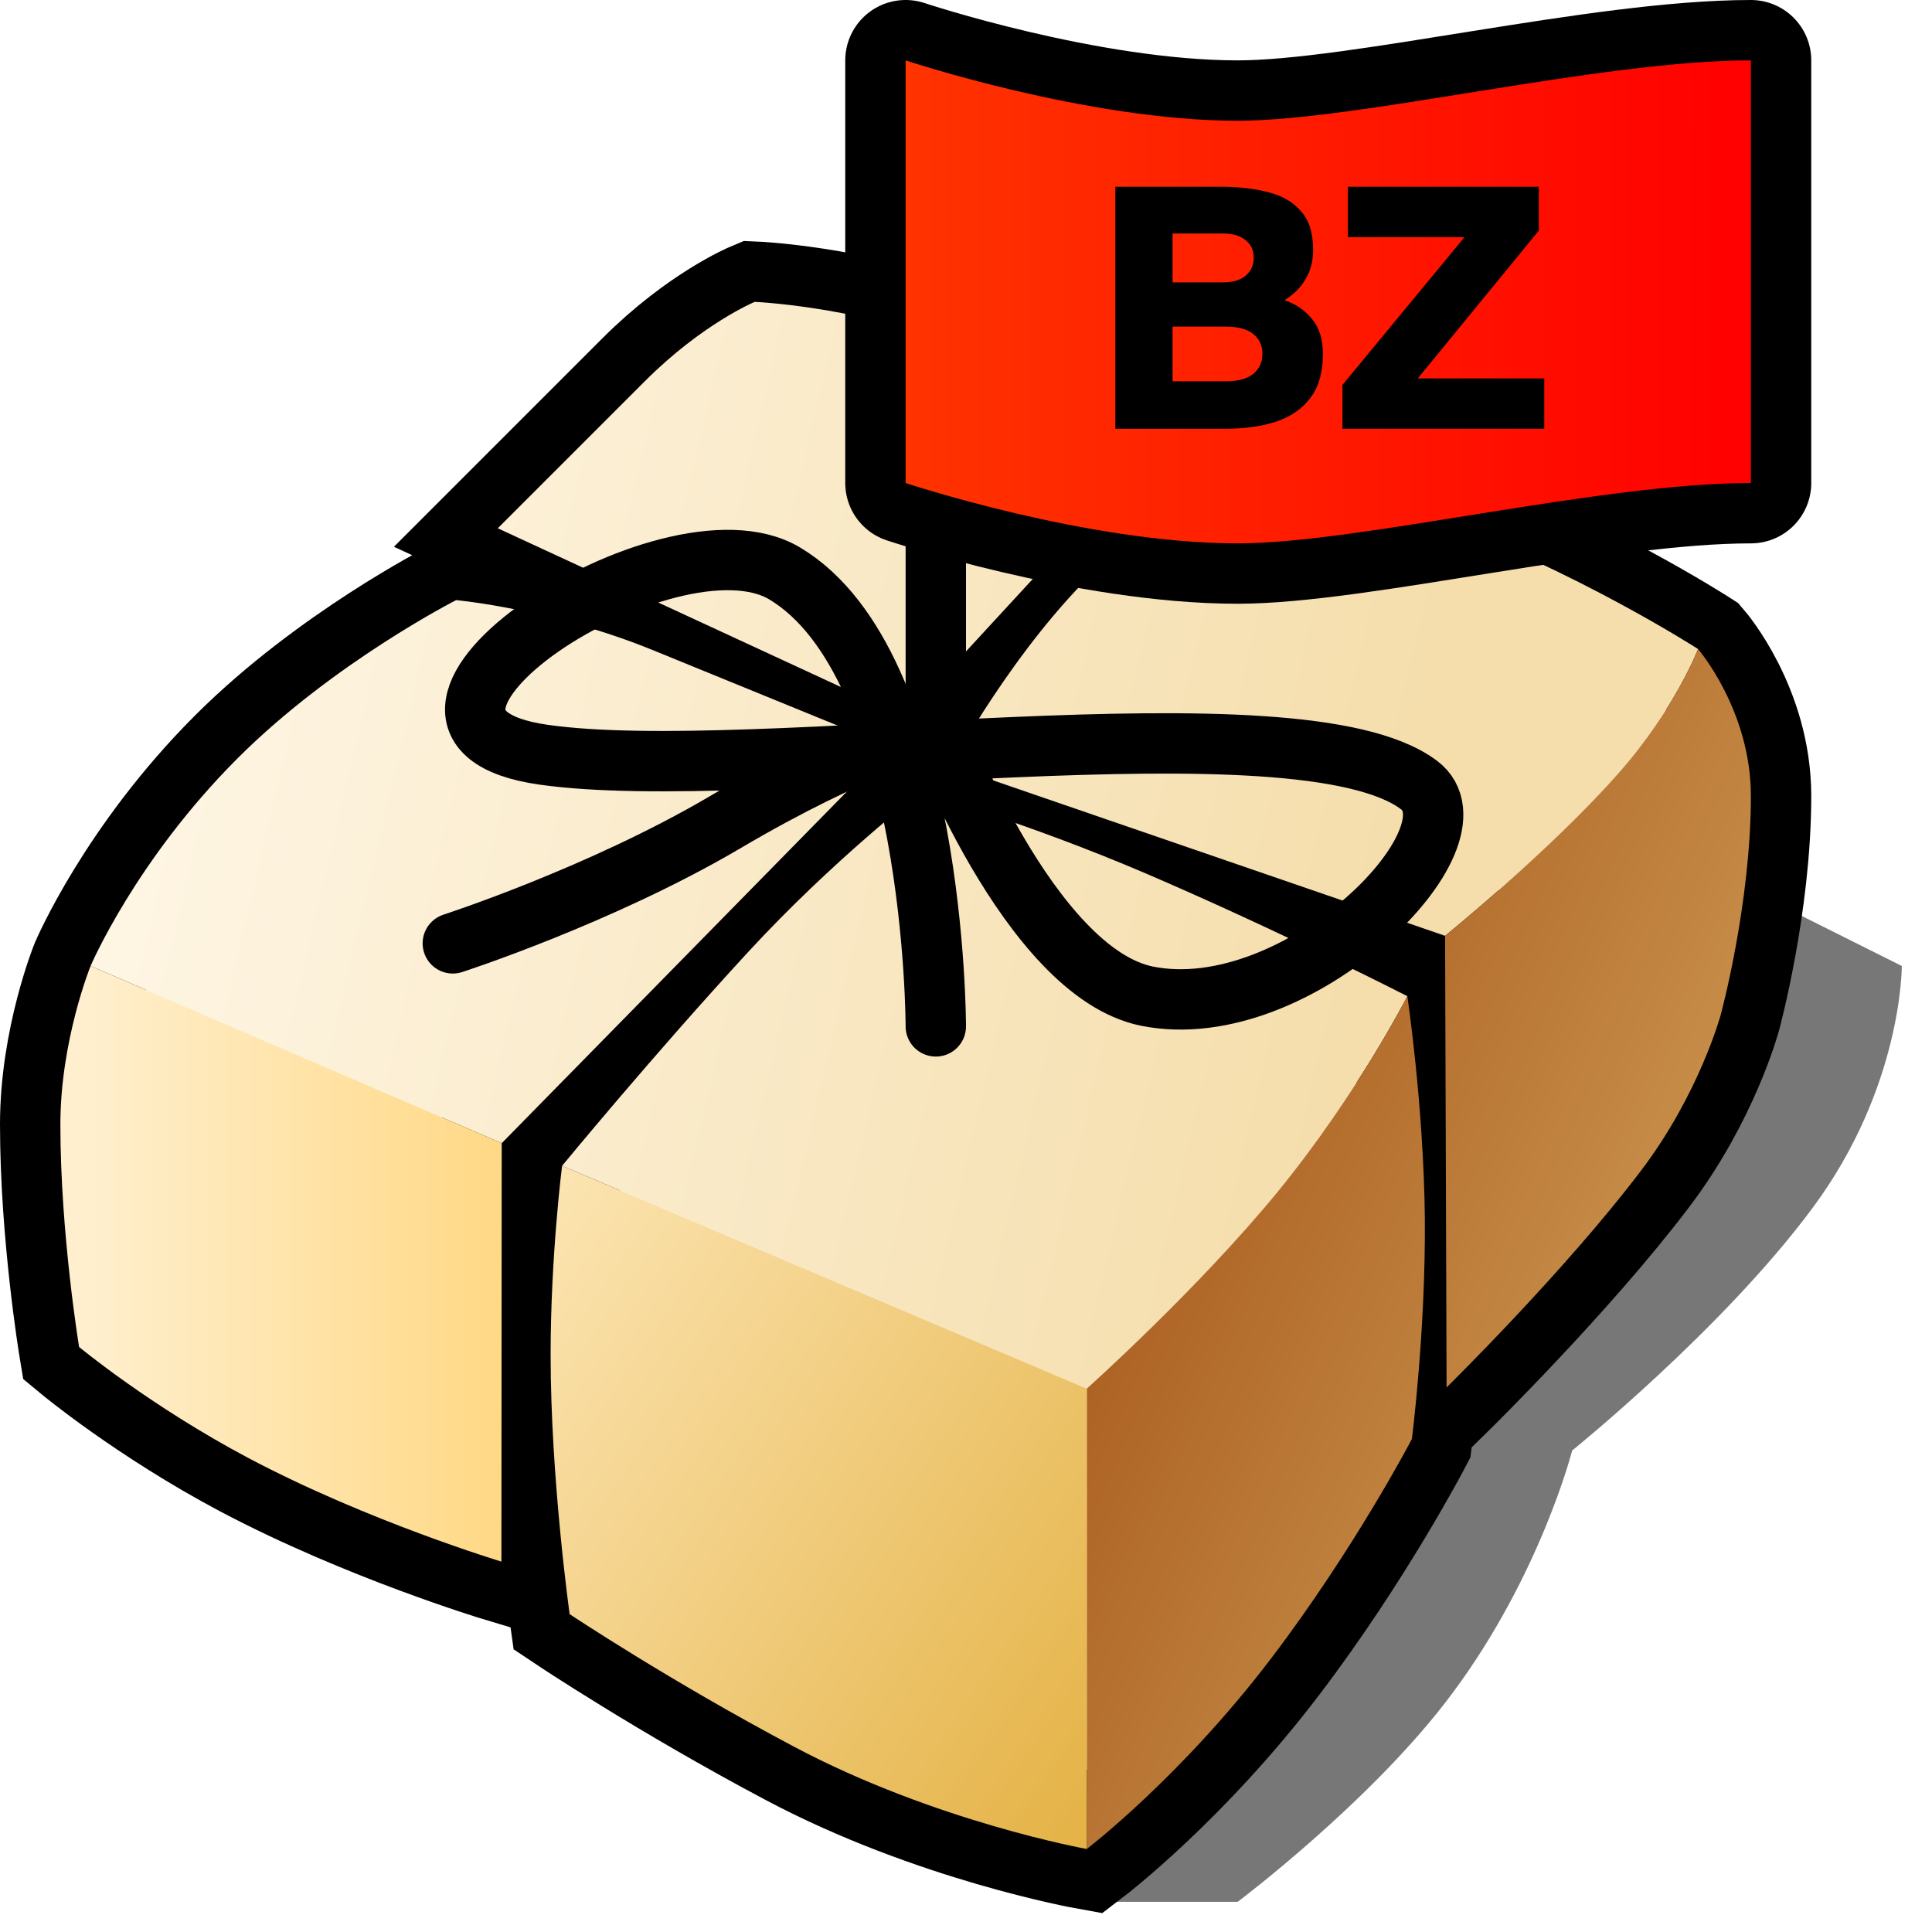
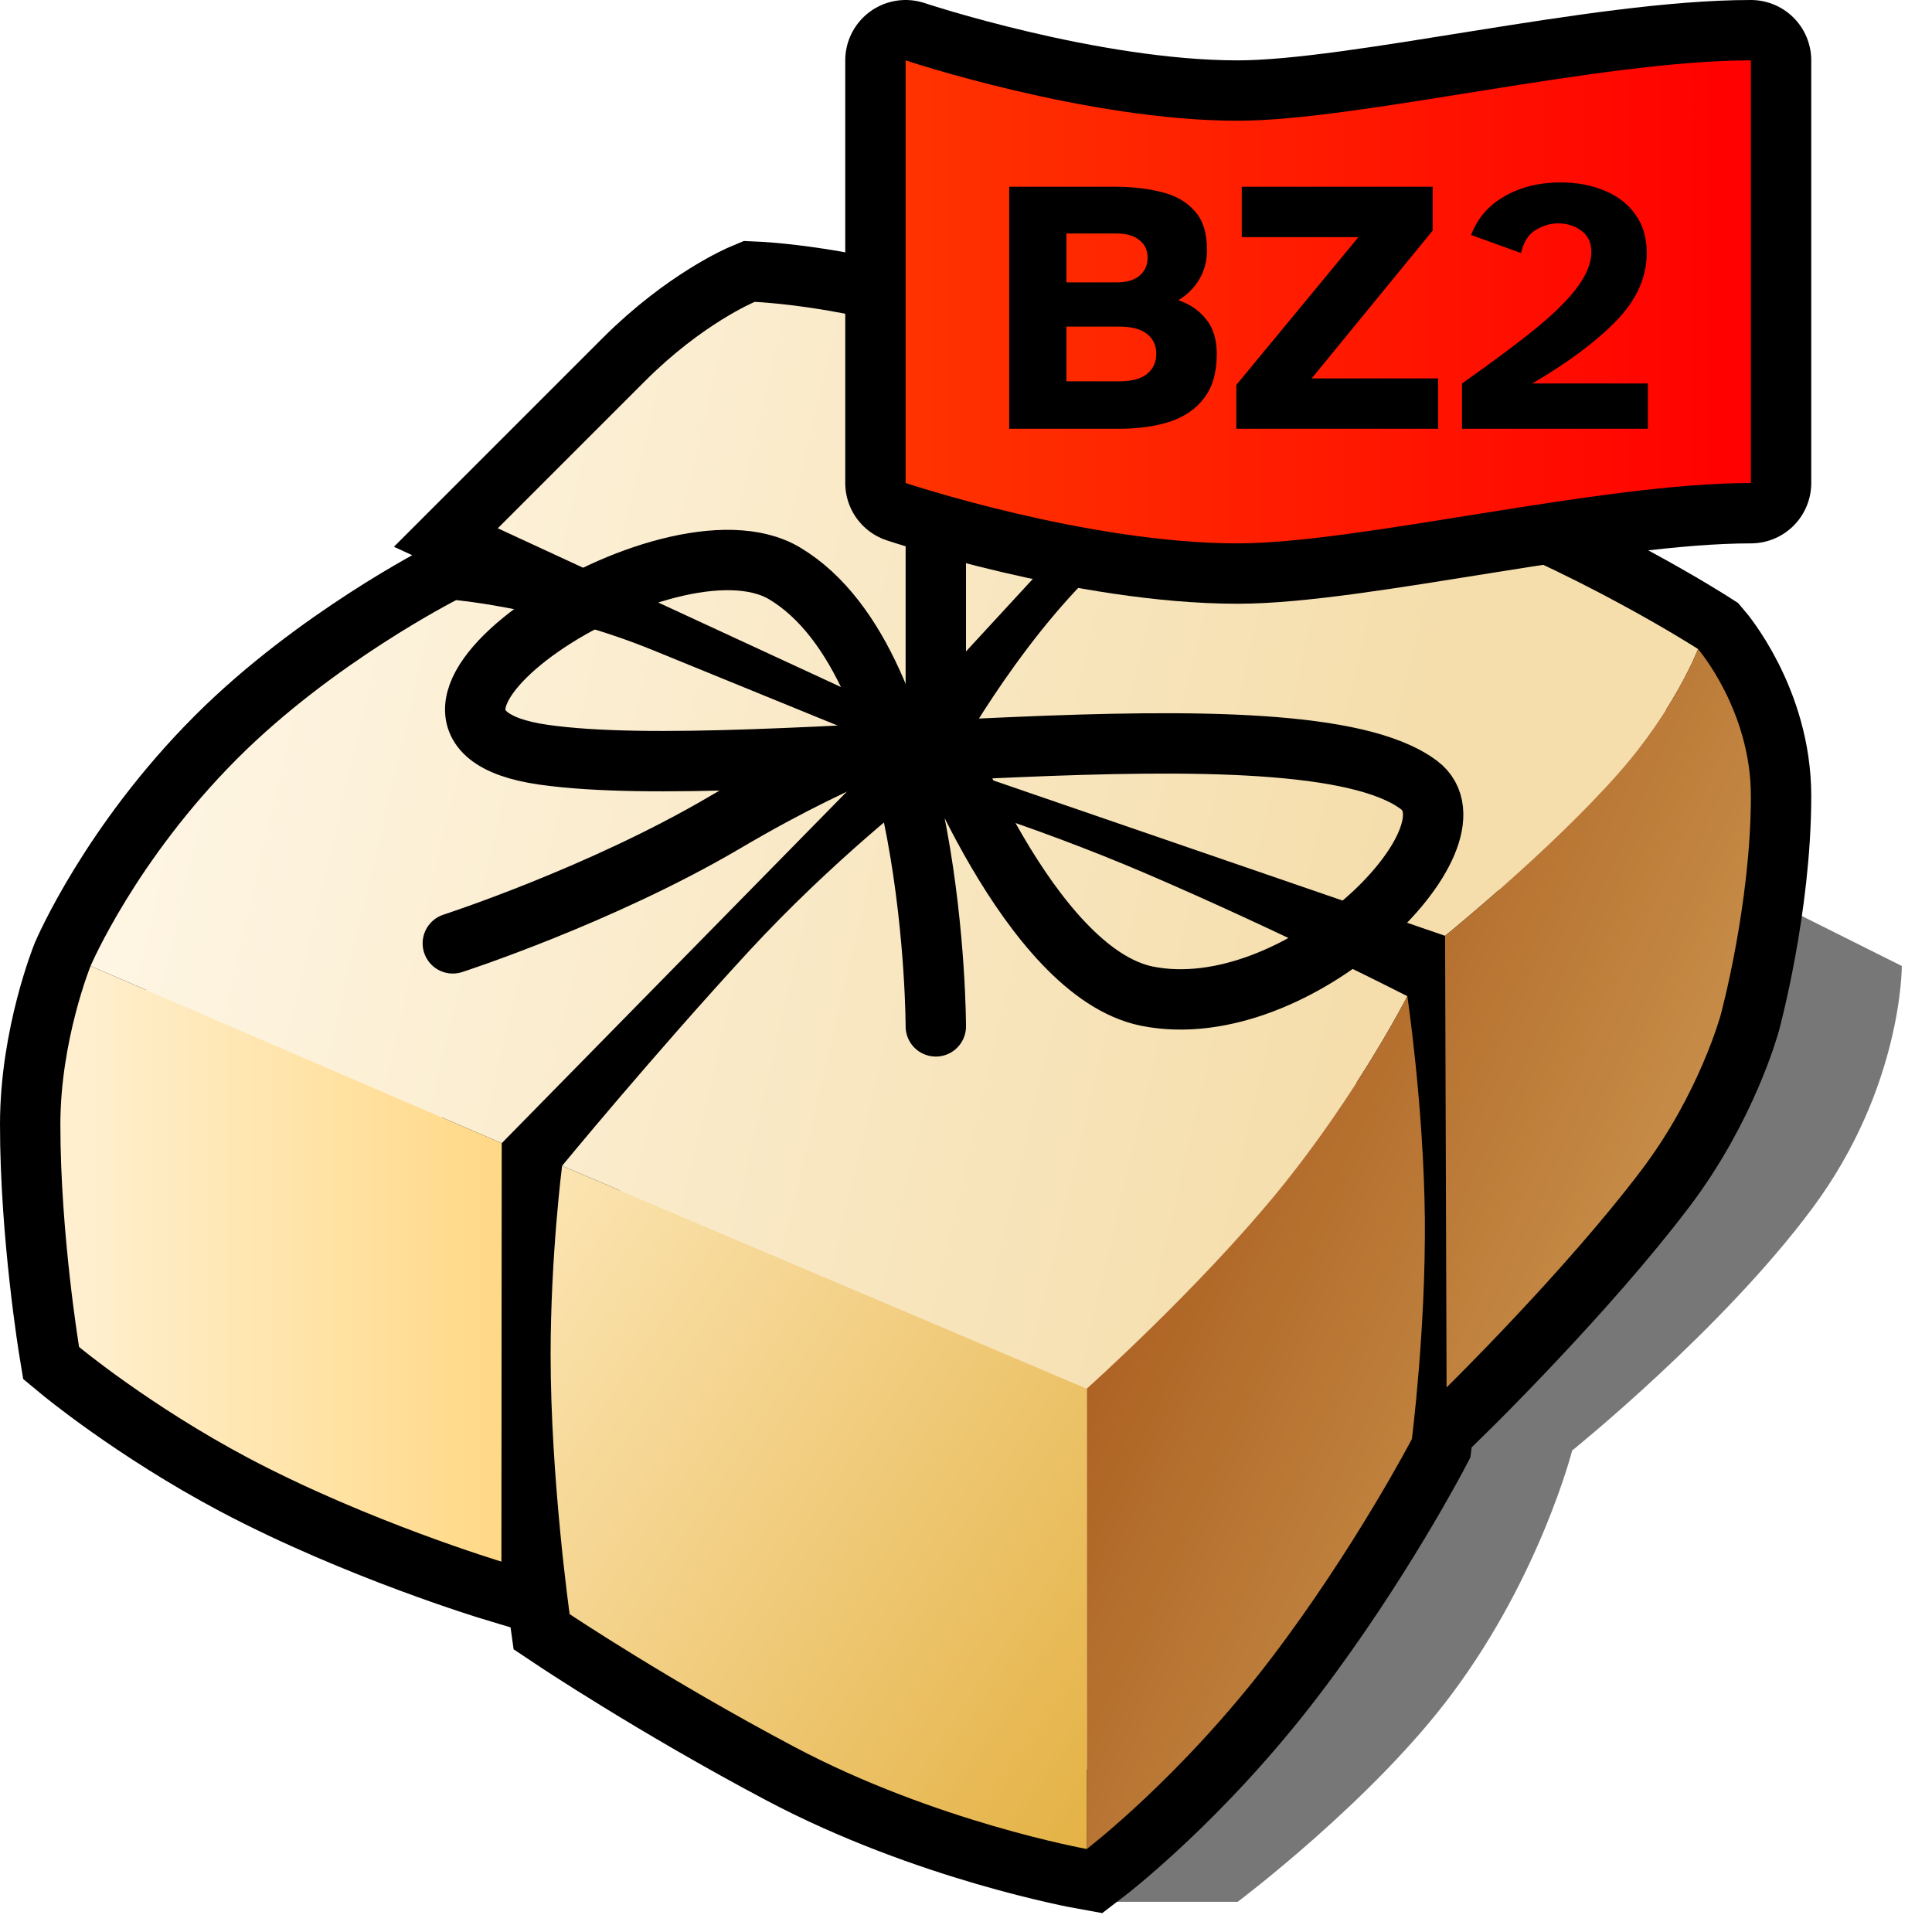
<svg xmlns="http://www.w3.org/2000/svg" xmlns:xlink="http://www.w3.org/1999/xlink" version="1.1" width="64" height="64" color-interpolation="linearRGB" id="svg2">
  <defs id="defs55">
    <linearGradient id="linearGradient7582">
      <stop style="stop-color:#ff3300;stop-opacity:1" offset="0" id="stop7584" />
      <stop style="stop-color:#ff0000;stop-opacity:1" offset="1" id="stop7586" />
    </linearGradient>
    <linearGradient y2="-15.63" x2="60.1" y1="-20.99" x1="31.15" gradientUnits="userSpaceOnUse" id="gradient4-2">
      <stop id="stop45-5" stop-color="#91ea85" offset="0" style="stop-color:#ff2700;stop-opacity:1" />
      <stop id="stop47-1" stop-color="#53cd42" offset="1" style="stop-color:#ff0000;stop-opacity:1" />
    </linearGradient>
    <linearGradient y2="-23.7" x2="58.34" y1="-34.14" x1="13.84" gradientUnits="userSpaceOnUse" id="gradient0">
      <stop id="stop11" stop-color="#fff8ea" offset="0" />
      <stop id="stop13" stop-color="#f5deac" offset="1" />
    </linearGradient>
    <linearGradient y2="14.51" x2="86.1" y1="-3.9" x1="44.72" gradientUnits="userSpaceOnUse" id="gradient1">
      <stop id="stop18" stop-color="#983f04" offset="0" />
      <stop id="stop20" stop-color="#e6c276" offset="1" />
    </linearGradient>
    <linearGradient y2="75.85" x2="-10.6" y1="94.92" x1="17.72" gradientUnits="userSpaceOnUse" id="gradient2">
      <stop id="stop25" stop-color="#e1ab36" offset="0" />
      <stop id="stop27" stop-color="#ffebc0" offset="1" />
    </linearGradient>
    <linearGradient y2="-60" x2="21.14" y1="-60" x1="2.85" gradientUnits="userSpaceOnUse" id="gradient3">
      <stop id="stop32" stop-color="#ffefce" offset="0" />
      <stop id="stop34" stop-color="#ffd16e" offset="1" />
    </linearGradient>
    <linearGradient y2="-15.63" x2="60.1" y1="-20.99" x1="31.15" gradientUnits="userSpaceOnUse" id="gradient4" gradientTransform="translate(28.47458,38.23729)">
      <stop id="stop45" stop-color="#ffc860" offset="0" />
      <stop id="stop47" stop-color="#ffb015" offset="1" />
    </linearGradient>
    <linearGradient xlink:href="#linearGradient7582" id="linearGradient7588" x1="81.729" y1="16" x2="109.729" y2="16" gradientUnits="userSpaceOnUse" gradientTransform="translate(-51.72881,-6)" />
  </defs>
  <path id="path6" d="m 36,63 5,0 c 0,0 4.5,-3.38 7.12,-6.92 2.91,-3.91 3.96,-8.03 3.96,-8.03 0,0 4.98,-4.01 7.96,-8.03 C 63.02,36.01 63,32 63,32 l -4,-2 -2,5 -21,28 z" style="fill:#010101;fill-opacity:0.533" />
  <path id="path8" d="m 3,32 c 0,0 -1,2.47 -1,5.25 0,3.61 0.62,7.37 0.62,7.37 0,0 2.35,1.95 5.61,3.68 3.97,2.1 8.38,3.43 8.38,3.43 L 16.62,37.87 29.5,24.75 c 0,0 -4.05,-1.65 -7.84,-3.2 -3.37,-1.38 -6.55,-1.67 -6.55,-1.67 0,0 -4.07,2.07 -7.24,5.24 C 4.49,28.5 3,32 3,32 Z m 27,-8.25 8.93,-9.69 c 0,0 -3.86,-1.4 -7.51,-2.73 C 28.13,10.13 25,10 25,10 c 0,0 -1.73,0.72 -3.63,2.62 -2.32,2.32 -4.88,4.88 -4.88,4.88 L 30,23.75 Z m 1.5,1.62 16.37,5.63 0.05,14.96 c 0,0 3.92,-3.85 6.44,-7.18 1.93,-2.54 2.64,-5.16 2.64,-5.16 0,0 1,-3.67 1,-7.25 0,-2.84 -1.75,-4.87 -1.75,-4.87 0,0 -4.04,-2.61 -8.92,-4.38 -3.54,-1.29 -6.61,-1.91 -6.61,-1.91 0,0 -2.05,1.44 -4.32,3.58 -2.79,2.64 -4.9,6.58 -4.9,6.58 z M 46.62,33 c 0,0 -4.2,-2.15 -8.65,-4.06 -3.97,-1.7 -7.47,-2.69 -7.47,-2.69 0,0 -2.91,2.24 -5.72,5.29 -3.16,3.43 -6.16,7.08 -6.16,7.08 0,0 -0.38,2.97 -0.38,6.26 0,4.1 0.63,8.59 0.63,8.59 0,0 3.28,2.19 7.43,4.39 4.69,2.49 9.7,3.39 9.7,3.39 0,0 3.12,-2.38 6.12,-6.33 2.76,-3.63 4.65,-7.25 4.65,-7.25 0,0 0.46,-3.59 0.43,-7.31 C 47.16,36.62 46.62,33 46.62,33 Z" style="fill:none;stroke:#010000;stroke-width:4" />
  <path id="path15" d="m 46.62,33 c 0,0 -4.2,-2.15 -8.65,-4.06 -3.97,-1.7 -7.47,-2.69 -7.47,-2.69 0,0 -2.91,2.24 -5.72,5.29 -3.16,3.43 -6.16,7.08 -6.16,7.08 L 36,46 c 0,0 3.67,-3.28 6.34,-6.54 C 44.98,36.22 46.62,33 46.62,33 Z M 3,32 16.62,37.87 29.5,24.75 c 0,0 -4.05,-1.65 -7.84,-3.2 -3.37,-1.38 -6.55,-1.67 -6.55,-1.67 0,0 -4.07,2.07 -7.24,5.24 C 4.49,28.5 3,32 3,32 Z m 27,-8.25 8.93,-9.69 c 0,0 -3.86,-1.4 -7.51,-2.73 C 28.13,10.13 25,10 25,10 c 0,0 -1.73,0.72 -3.63,2.62 -2.32,2.32 -4.88,4.88 -4.88,4.88 L 30,23.75 Z m 1.5,1.62 16.37,5.63 c 0,0 3.47,-2.81 5.73,-5.37 1.9,-2.15 2.65,-4.13 2.65,-4.13 0,0 -4.04,-2.61 -8.92,-4.38 -3.54,-1.29 -6.61,-1.91 -6.61,-1.91 0,0 -2.05,1.44 -4.32,3.58 -2.79,2.64 -4.9,6.58 -4.9,6.58 z" style="fill:url(#gradient0)" />
  <path id="path22" d="m 46.62,33 c 0,0 -1.64,3.22 -4.28,6.46 C 39.67,42.72 36,46 36,46 l 0,15.25 c 0,0 3.12,-2.38 6.12,-6.33 2.76,-3.63 4.65,-7.25 4.65,-7.25 0,0 0.46,-3.59 0.43,-7.31 C 47.16,36.62 46.62,33 46.62,33 Z m 1.25,-2 0.05,14.96 c 0,0 3.92,-3.85 6.44,-7.18 1.93,-2.54 2.64,-5.16 2.64,-5.16 0,0 1,-3.67 1,-7.25 0,-2.84 -1.75,-4.87 -1.75,-4.87 0,0 -0.75,1.98 -2.65,4.13 C 51.34,28.19 47.87,31 47.87,31 Z" style="fill:url(#gradient1)" />
  <path id="path29" d="M 36,46 18.62,38.62 c 0,0 -0.38,2.97 -0.38,6.26 0,4.1 0.63,8.59 0.63,8.59 0,0 3.28,2.19 7.43,4.39 4.69,2.49 9.7,3.39 9.7,3.39 L 36,46 Z" style="fill:url(#gradient2)" />
  <path id="path36" d="m 3,32 c 0,0 -1,2.47 -1,5.25 0,3.61 0.62,7.37 0.62,7.37 0,0 2.35,1.95 5.61,3.68 3.97,2.1 8.38,3.43 8.38,3.43 L 16.62,37.87 3,32 Z" style="fill:url(#gradient3)" />
  <path id="path38" d="m 31,34 c 0,0 0,-12 -5,-15 -3.84,-2.31 -15,5 -8,6 7,1 25,-2 29,1 2.26,1.69 -4,8 -9,7 -3.93,-0.79 -7,-9 -7,-9 0,0 -2.63,0.67 -7,3.25 -4.12,2.42 -9,4 -9,4" style="fill:none;stroke:#010000;stroke-width:2;stroke-linecap:round" />
  <path id="path40" d="M 31,24 31,14" style="fill:none;stroke:#010000;stroke-width:2" />
  <path id="path42-7" d="M 30,16 30,2 c 0,0 6,2 11,2 4,0 12,-2 17,-2 l 0,14 C 53,16 45,18 41,18 36,18 30,16 30,16 Z" style="fill:none;stroke:#010000;stroke-width:4;stroke-linejoin:round" />
  <path id="path49-1" d="M 30,16 30,2 c 0,0 6,2 11,2 4,0 12,-2 17,-2 l 0,14 C 53,16 45,18 41,18 36,18 30,16 30,16 Z" style="fill:url(#linearGradient7588);fill-opacity:1" />
-   <path d="m 36.947,14.203 v -8.016 h 3.504 q 0.876,0 1.56,0.18 0.684,0.168 1.08,0.624 0.408,0.444 0.408,1.284 0,0.552 -0.252,0.972 -0.24,0.42 -0.696,0.696 0.564,0.192 0.912,0.624 0.36,0.432 0.36,1.164 0,0.9 -0.408,1.44 -0.396,0.54 -1.128,0.792 -0.732,0.24 -1.704,0.24 z m 1.896,-4.848 h 1.668 q 0.48,0 0.744,-0.216 0.276,-0.228 0.276,-0.6 0,-0.384 -0.276,-0.588 -0.264,-0.216 -0.744,-0.216 h -1.668 z m 0,3.276 h 1.752 q 0.612,0 0.912,-0.24 0.312,-0.252 0.312,-0.672 0,-0.42 -0.312,-0.66 -0.3,-0.24 -0.912,-0.24 h -1.752 z m 5.628,1.572 v -1.452 l 4.044,-4.896 h -3.864 v -1.668 h 6.324 v 1.452 l -4.008,4.896 h 4.188 v 1.668 z" id="text1" style="font-weight:bold;font-size:12px;line-height:0.9;font-family:'Atkinson Hyperlegible';-inkscape-font-specification:'Atkinson Hyperlegible Bold';text-align:center;text-anchor:middle;stroke-linecap:square" aria-label="BZ" />
+   <path d="m 33.431,14.203 v -8.016 h 3.504 q 0.876,0 1.56,0.18 0.684,0.168 1.08,0.624 0.408,0.444 0.408,1.284 0,0.552 -0.252,0.972 -0.24,0.42 -0.696,0.696 0.564,0.192 0.912,0.624 0.36,0.432 0.36,1.164 0,0.9 -0.408,1.44 -0.396,0.54 -1.128,0.792 -0.732,0.24 -1.704,0.24 z m 1.896,-4.848 h 1.668 q 0.48,0 0.744,-0.216 0.276,-0.228 0.276,-0.6 0,-0.384 -0.276,-0.588 -0.264,-0.216 -0.744,-0.216 h -1.668 z m 0,3.276 h 1.752 q 0.612,0 0.912,-0.24 0.312,-0.252 0.312,-0.672 0,-0.42 -0.312,-0.66 -0.3,-0.24 -0.912,-0.24 h -1.752 z m 5.628,1.572 v -1.452 l 4.044,-4.896 h -3.864 v -1.668 h 6.324 v 1.452 l -4.008,4.896 h 4.188 v 1.668 z m 7.476,0 v -1.5 q 1.584,-1.116 2.52,-1.884 0.936,-0.78 1.344,-1.368 0.42,-0.588 0.42,-1.104 0,-0.468 -0.336,-0.708 -0.324,-0.24 -0.768,-0.24 -0.372,0 -0.732,0.216 -0.36,0.204 -0.492,0.768 l -1.656,-0.6 q 0.324,-0.84 1.116,-1.284 0.792,-0.456 1.848,-0.456 0.816,0 1.464,0.276 0.648,0.264 1.02,0.792 0.372,0.516 0.372,1.272 0,1.212 -1.02,2.256 -1.008,1.032 -2.772,2.064 h 3.828 v 1.5 z" id="text1" style="font-weight:bold;font-size:12px;line-height:0.9;font-family:'Atkinson Hyperlegible';-inkscape-font-specification:'Atkinson Hyperlegible Bold';text-align:center;text-anchor:middle;stroke-linecap:square" aria-label="BZ2" />
</svg>
